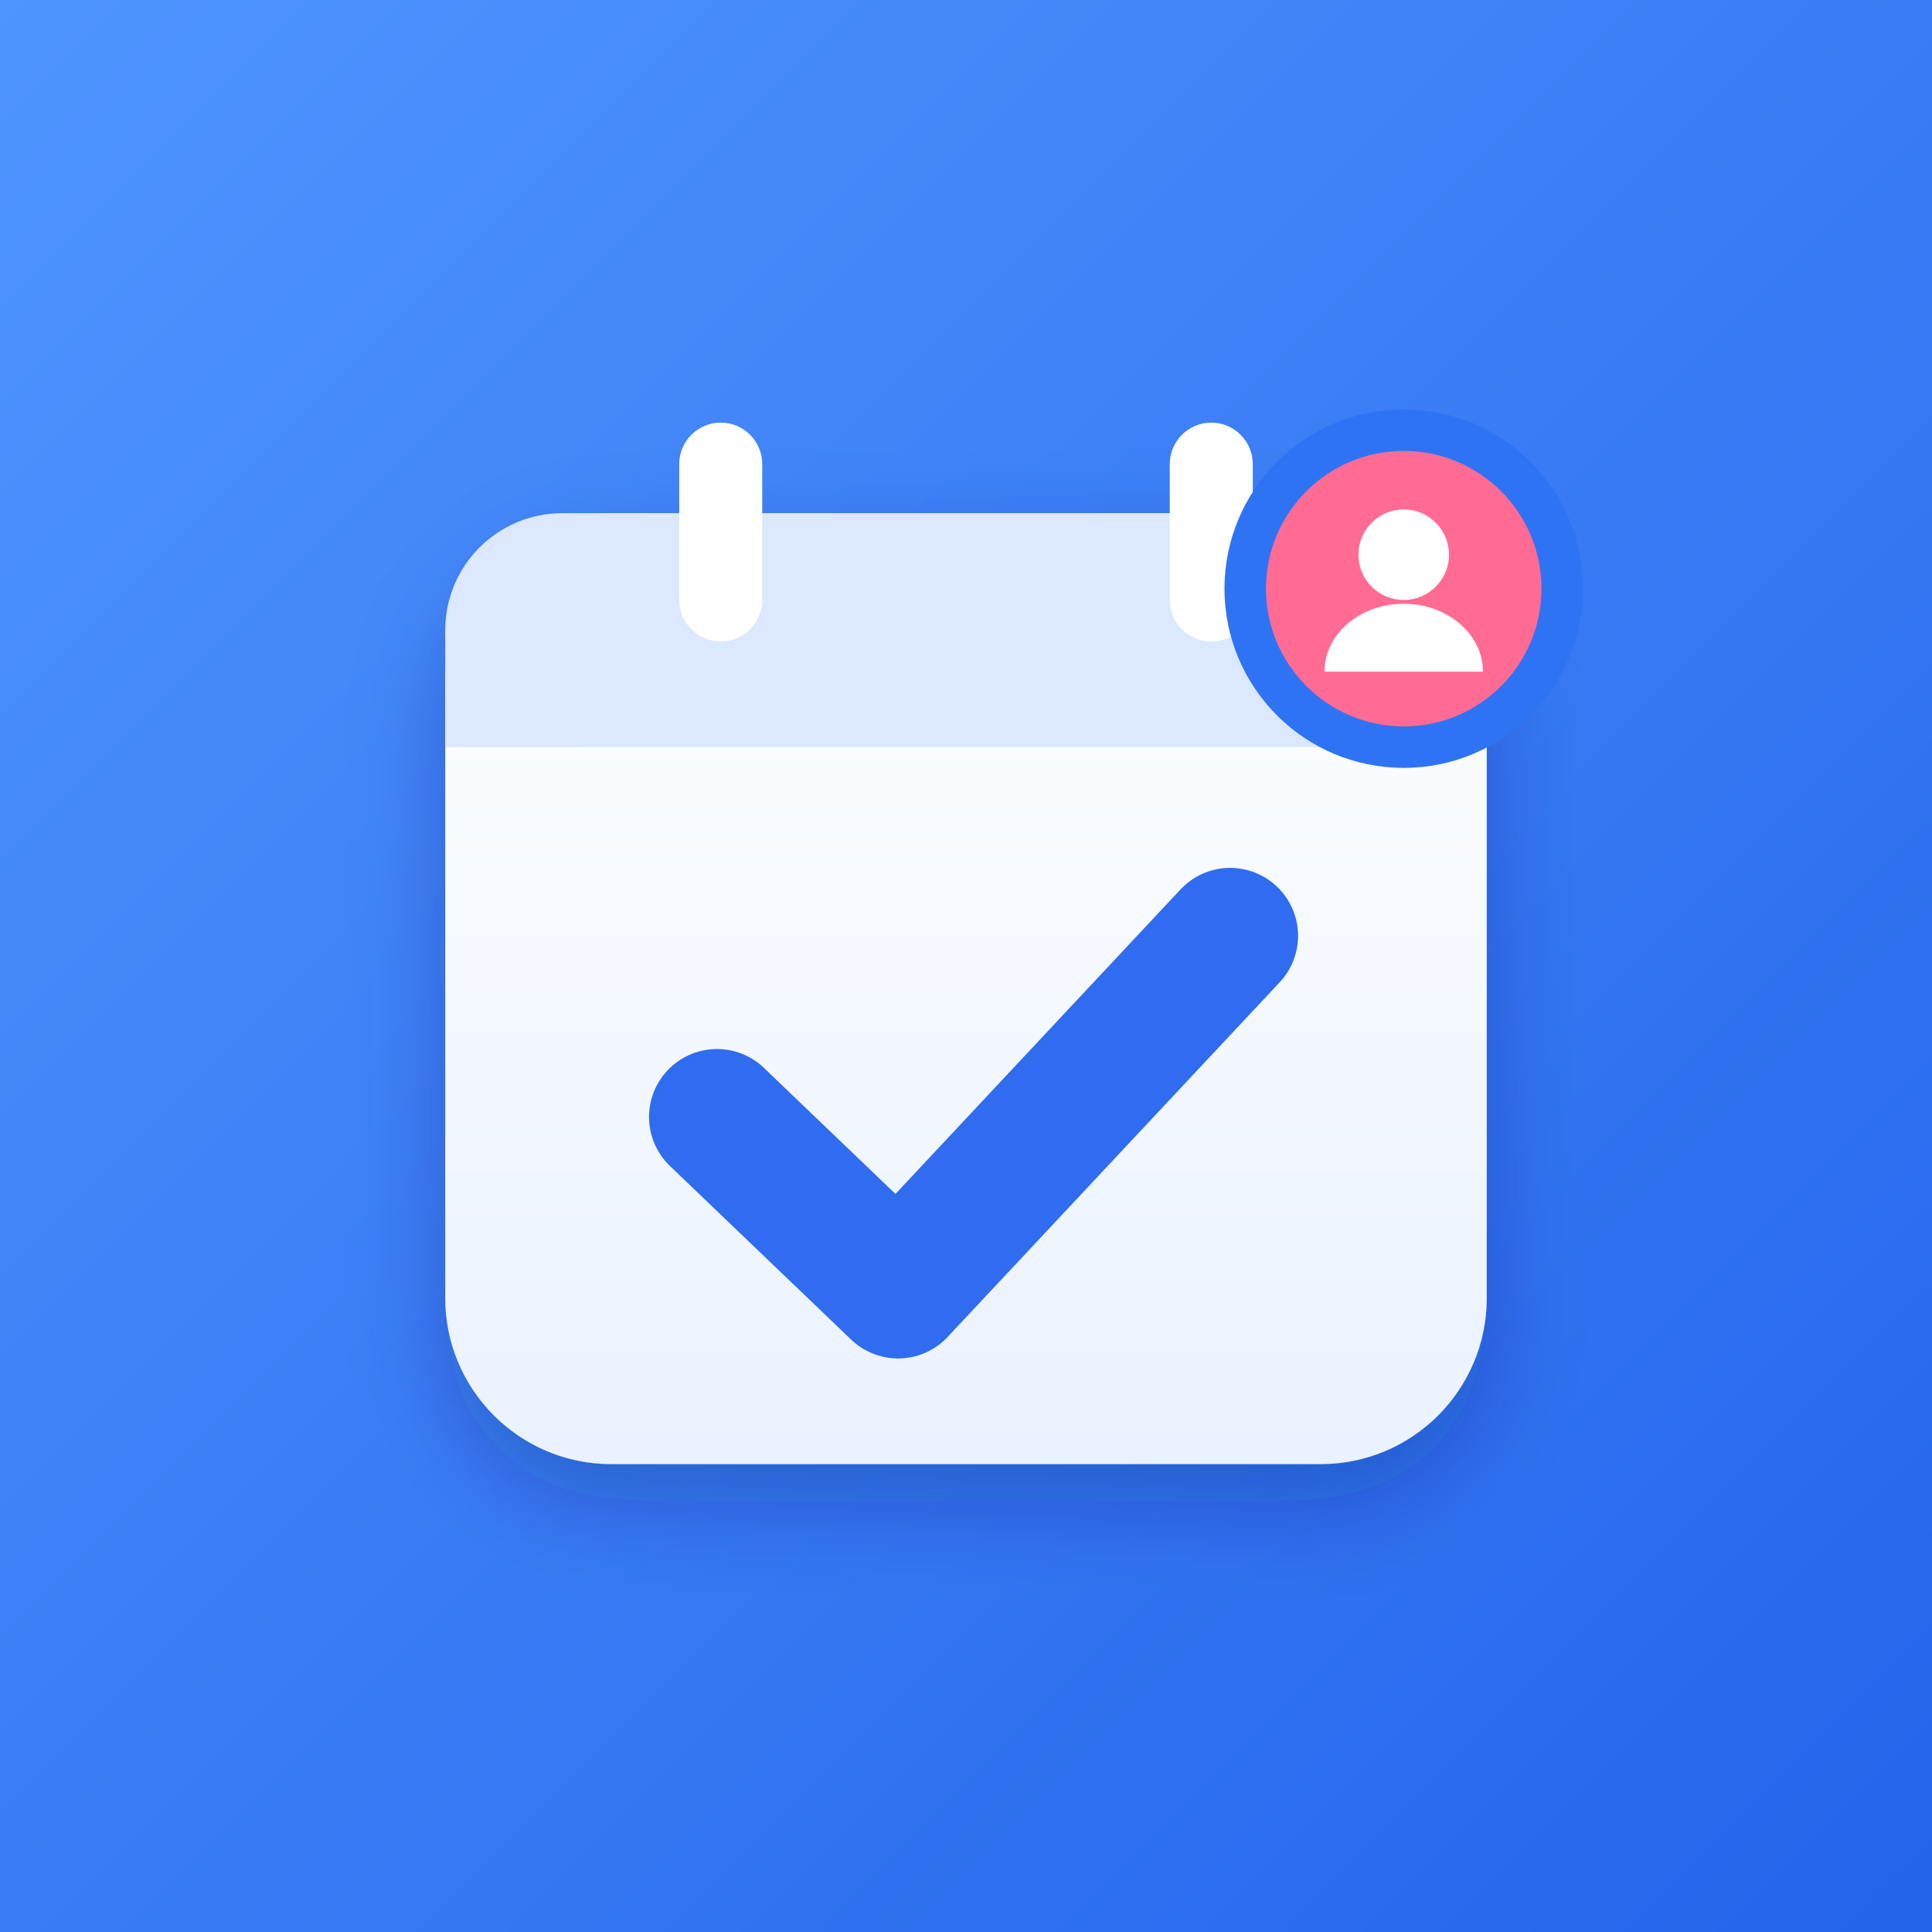
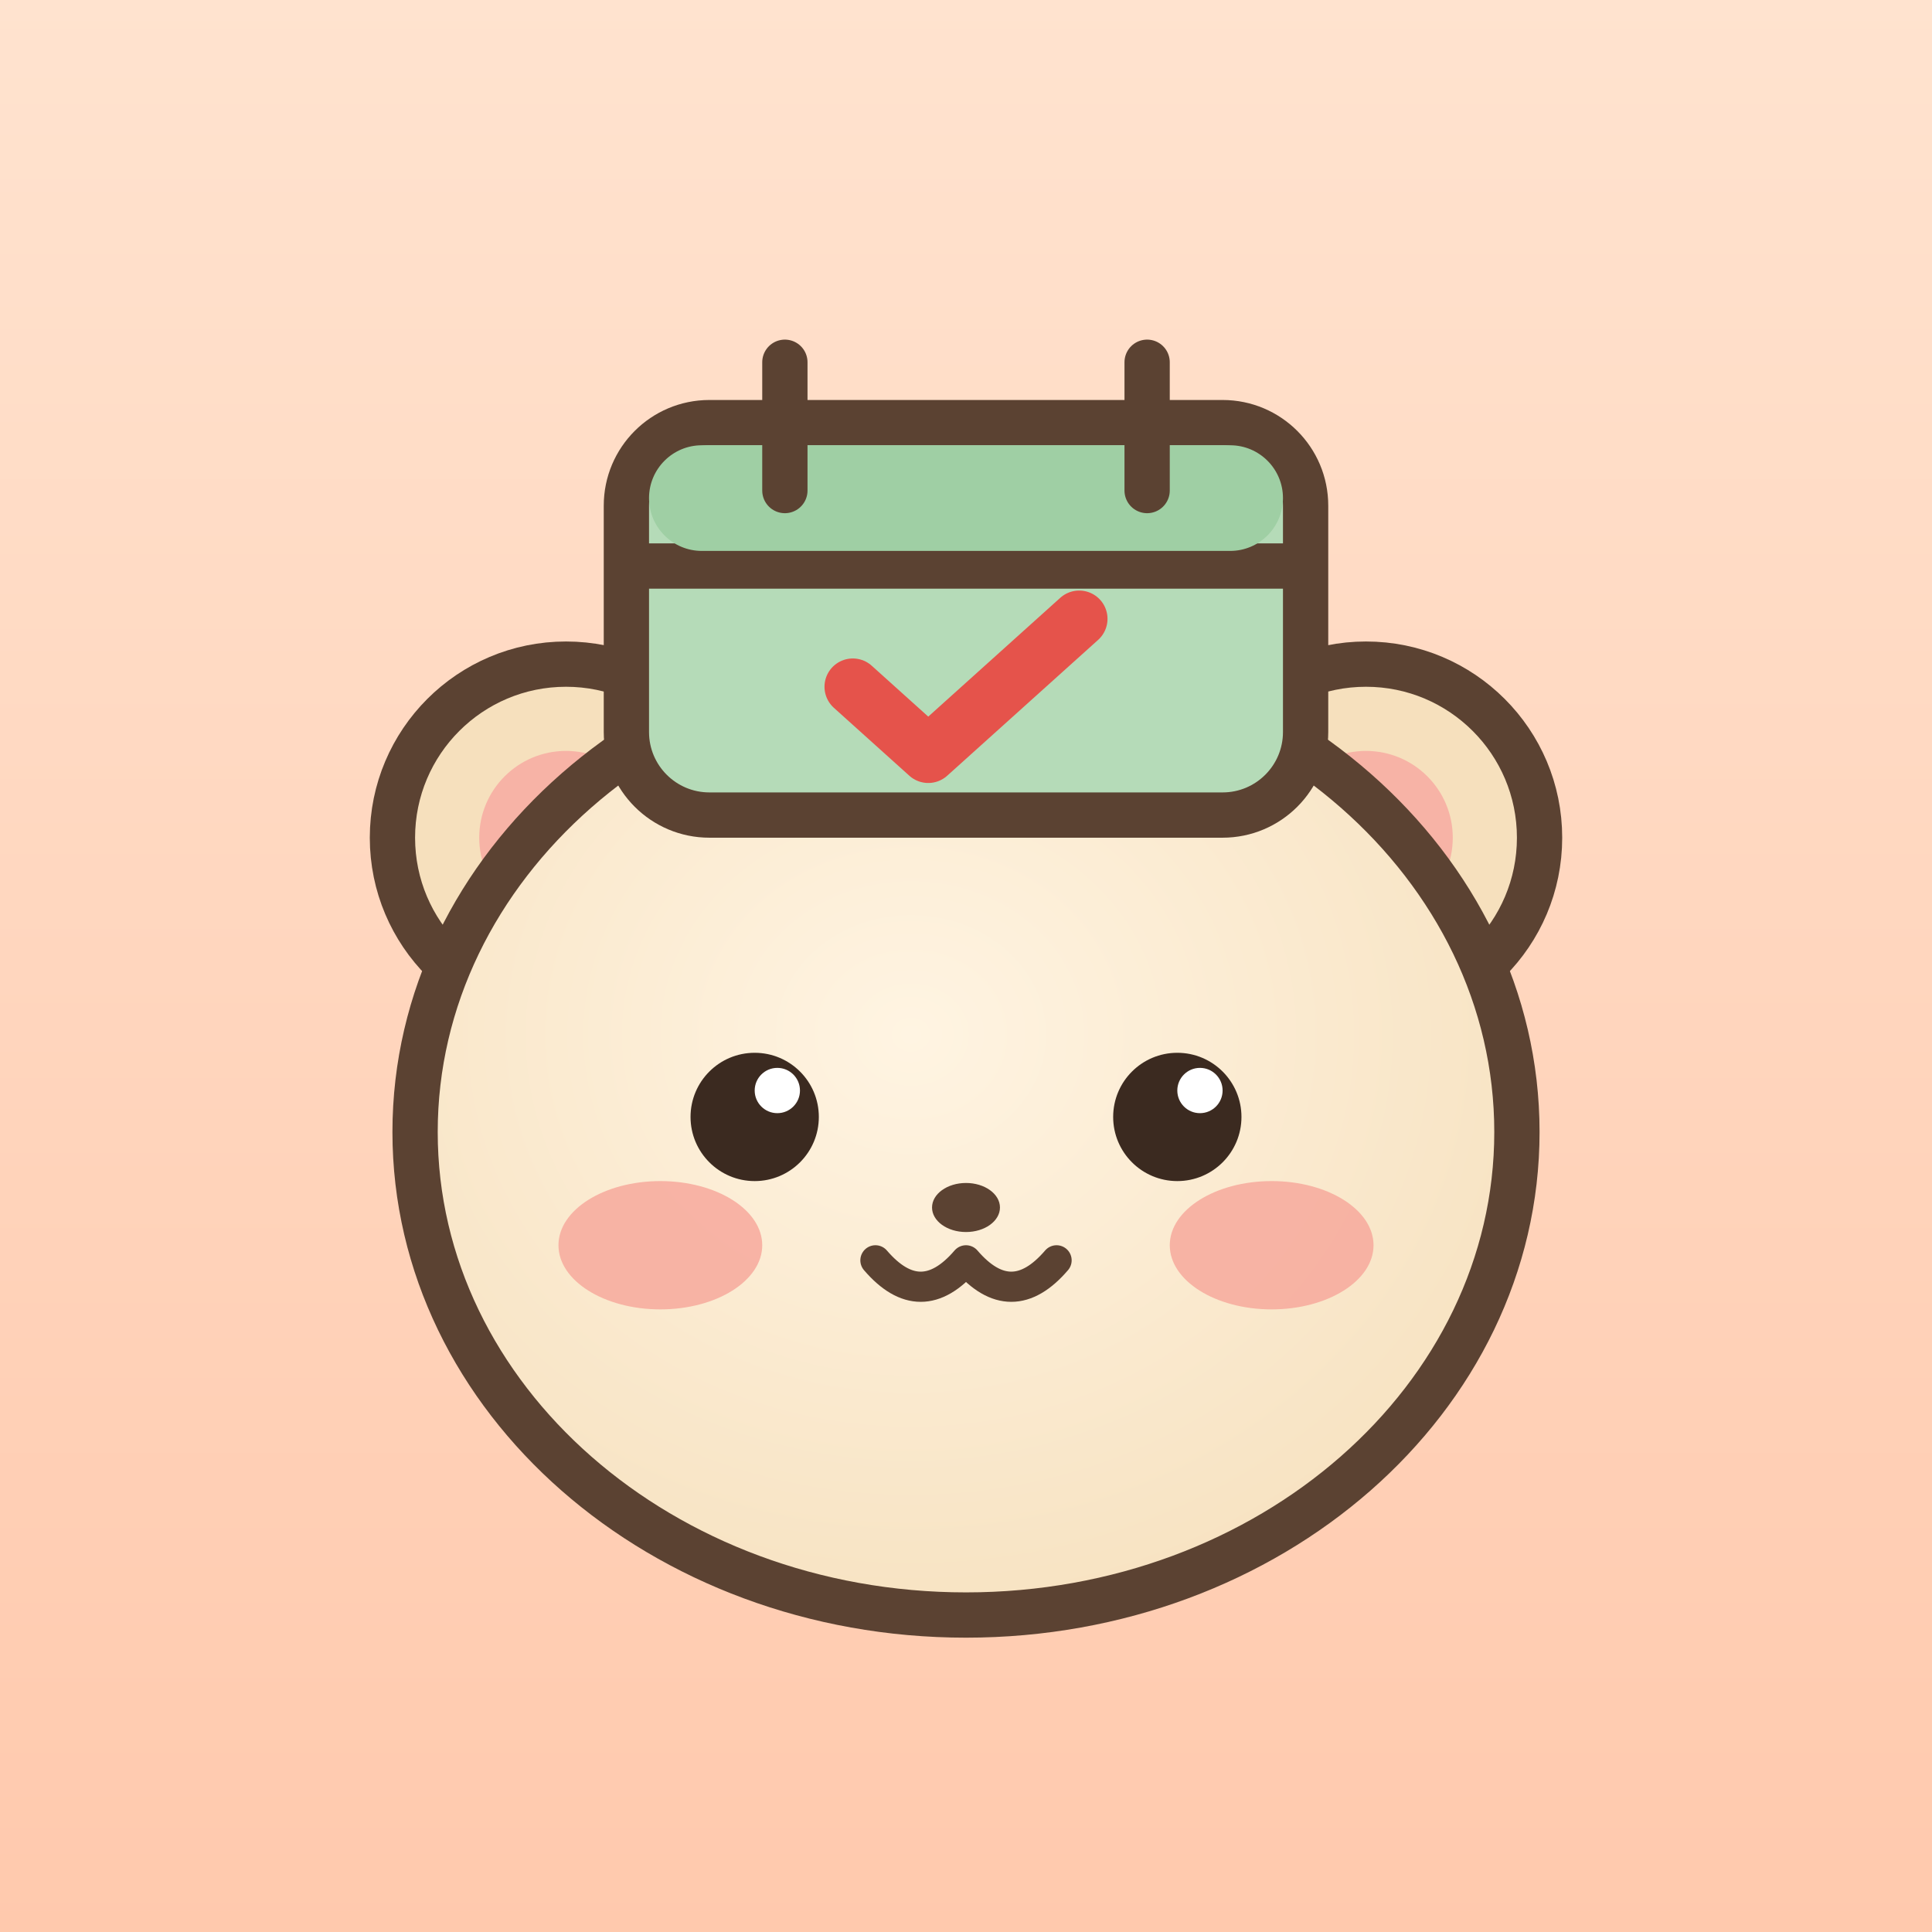
<svg xmlns="http://www.w3.org/2000/svg" viewBox="0 0 512 512">
  <defs>
-     <linearGradient id="bg" x1="0" y1="0" x2="1" y2="1">
-       <stop offset="0" stop-color="#4f95ff" />
-       <stop offset="1" stop-color="#2563eb" />
+     <linearGradient id="bg" x1="0" y1="0" x2="0" y2="1">
+       <stop offset="0" stop-color="#ffe3cf" />
+       <stop offset="1" stop-color="#ffc9ad" />
    </linearGradient>
-     <linearGradient id="card" x1="0" y1="0" x2="0" y2="1">
-       <stop offset="0" stop-color="#ffffff" />
-       <stop offset="1" stop-color="#eaf2ff" />
-     </linearGradient>
-     <filter id="sh" x="-20%" y="-20%" width="140%" height="150%">
-       <feDropShadow dx="0" dy="10" stdDeviation="12" flood-color="#0b2a6b" flood-opacity=".28" />
-     </filter>
+     <radialGradient id="face" cx=".45" cy=".4" r=".7">
+       <stop offset="0" stop-color="#fff4e2" />
+       <stop offset="1" stop-color="#f6e0bd" />
+     </radialGradient>
  </defs>
-   <rect width="512" height="512" rx="0" fill="url(#bg)" />
-   <g filter="url(#sh)">
-     <rect x="118" y="136" width="276" height="252" rx="44" fill="url(#card)" />
+   <rect width="512" height="512" fill="url(#bg)" />
+   <g stroke="#5b4232" stroke-width="12">
+     <circle cx="150" cy="222" r="46" fill="#f6e0bd" />
+     <circle cx="362" cy="222" r="46" fill="#f6e0bd" />
  </g>
-   <rect x="118" y="136" width="276" height="62" rx="31" fill="#dbe8ff" />
-   <rect x="118" y="167" width="276" height="31" fill="#dbe8ff" />
-   <rect x="180" y="112" width="22" height="58" rx="11" fill="#ffffff" />
-   <rect x="310" y="112" width="22" height="58" rx="11" fill="#ffffff" />
-   <path d="M190 296 L238 342 L326 248" fill="none" stroke="#2f6cf0" stroke-width="36" stroke-linecap="round" stroke-linejoin="round" />
-   <circle cx="372" cy="156" r="42" fill="#ff6b93" stroke="#2f73f5" stroke-width="11" />
-   <circle cx="372" cy="147" r="12" fill="#ffffff" />
-   <path d="M351 178 a21 18 0 0 1 42 0" fill="#ffffff" />
+   <circle cx="150" cy="222" r="23" fill="#f7b3a6" />
+   <circle cx="362" cy="222" r="23" fill="#f7b3a6" />
+   <ellipse cx="256" cy="300" rx="146" ry="128" fill="url(#face)" stroke="#5b4232" stroke-width="12" />
+   <ellipse cx="175" cy="330" rx="27" ry="17" fill="#f7a99c" opacity=".85" />
+   <ellipse cx="337" cy="330" rx="27" ry="17" fill="#f7a99c" opacity=".85" />
+   <circle cx="200" cy="296" r="17" fill="#3b2a20" />
+   <circle cx="312" cy="296" r="17" fill="#3b2a20" />
+   <circle cx="206" cy="289" r="6" fill="#fff" />
+   <circle cx="318" cy="289" r="6" fill="#fff" />
+   <ellipse cx="256" cy="320" rx="9" ry="6.5" fill="#5b4232" />
+   <path d="M232 334 q12 14 24 0 q12 14 24 0" fill="none" stroke="#5b4232" stroke-width="8" stroke-linecap="round" stroke-linejoin="round" />
+   <g stroke="#5b4232" stroke-width="12" stroke-linejoin="round">
+     <rect x="166" y="112" width="180" height="104" rx="22" fill="#b5dbb8" />
+     <path d="M166 150 h180" fill="none" />
+   </g>
+   <rect x="172" y="118" width="168" height="28" rx="14" fill="#9fcfa4" />
+   <g stroke="#5b4232" stroke-width="12" stroke-linecap="round">
+     <path d="M208 96 v34" />
+     <path d="M304 96 v34" />
+   </g>
+   <path d="M226 182 l20 18 l40 -36" fill="none" stroke="#e5534b" stroke-width="15" stroke-linecap="round" stroke-linejoin="round" />
</svg>
